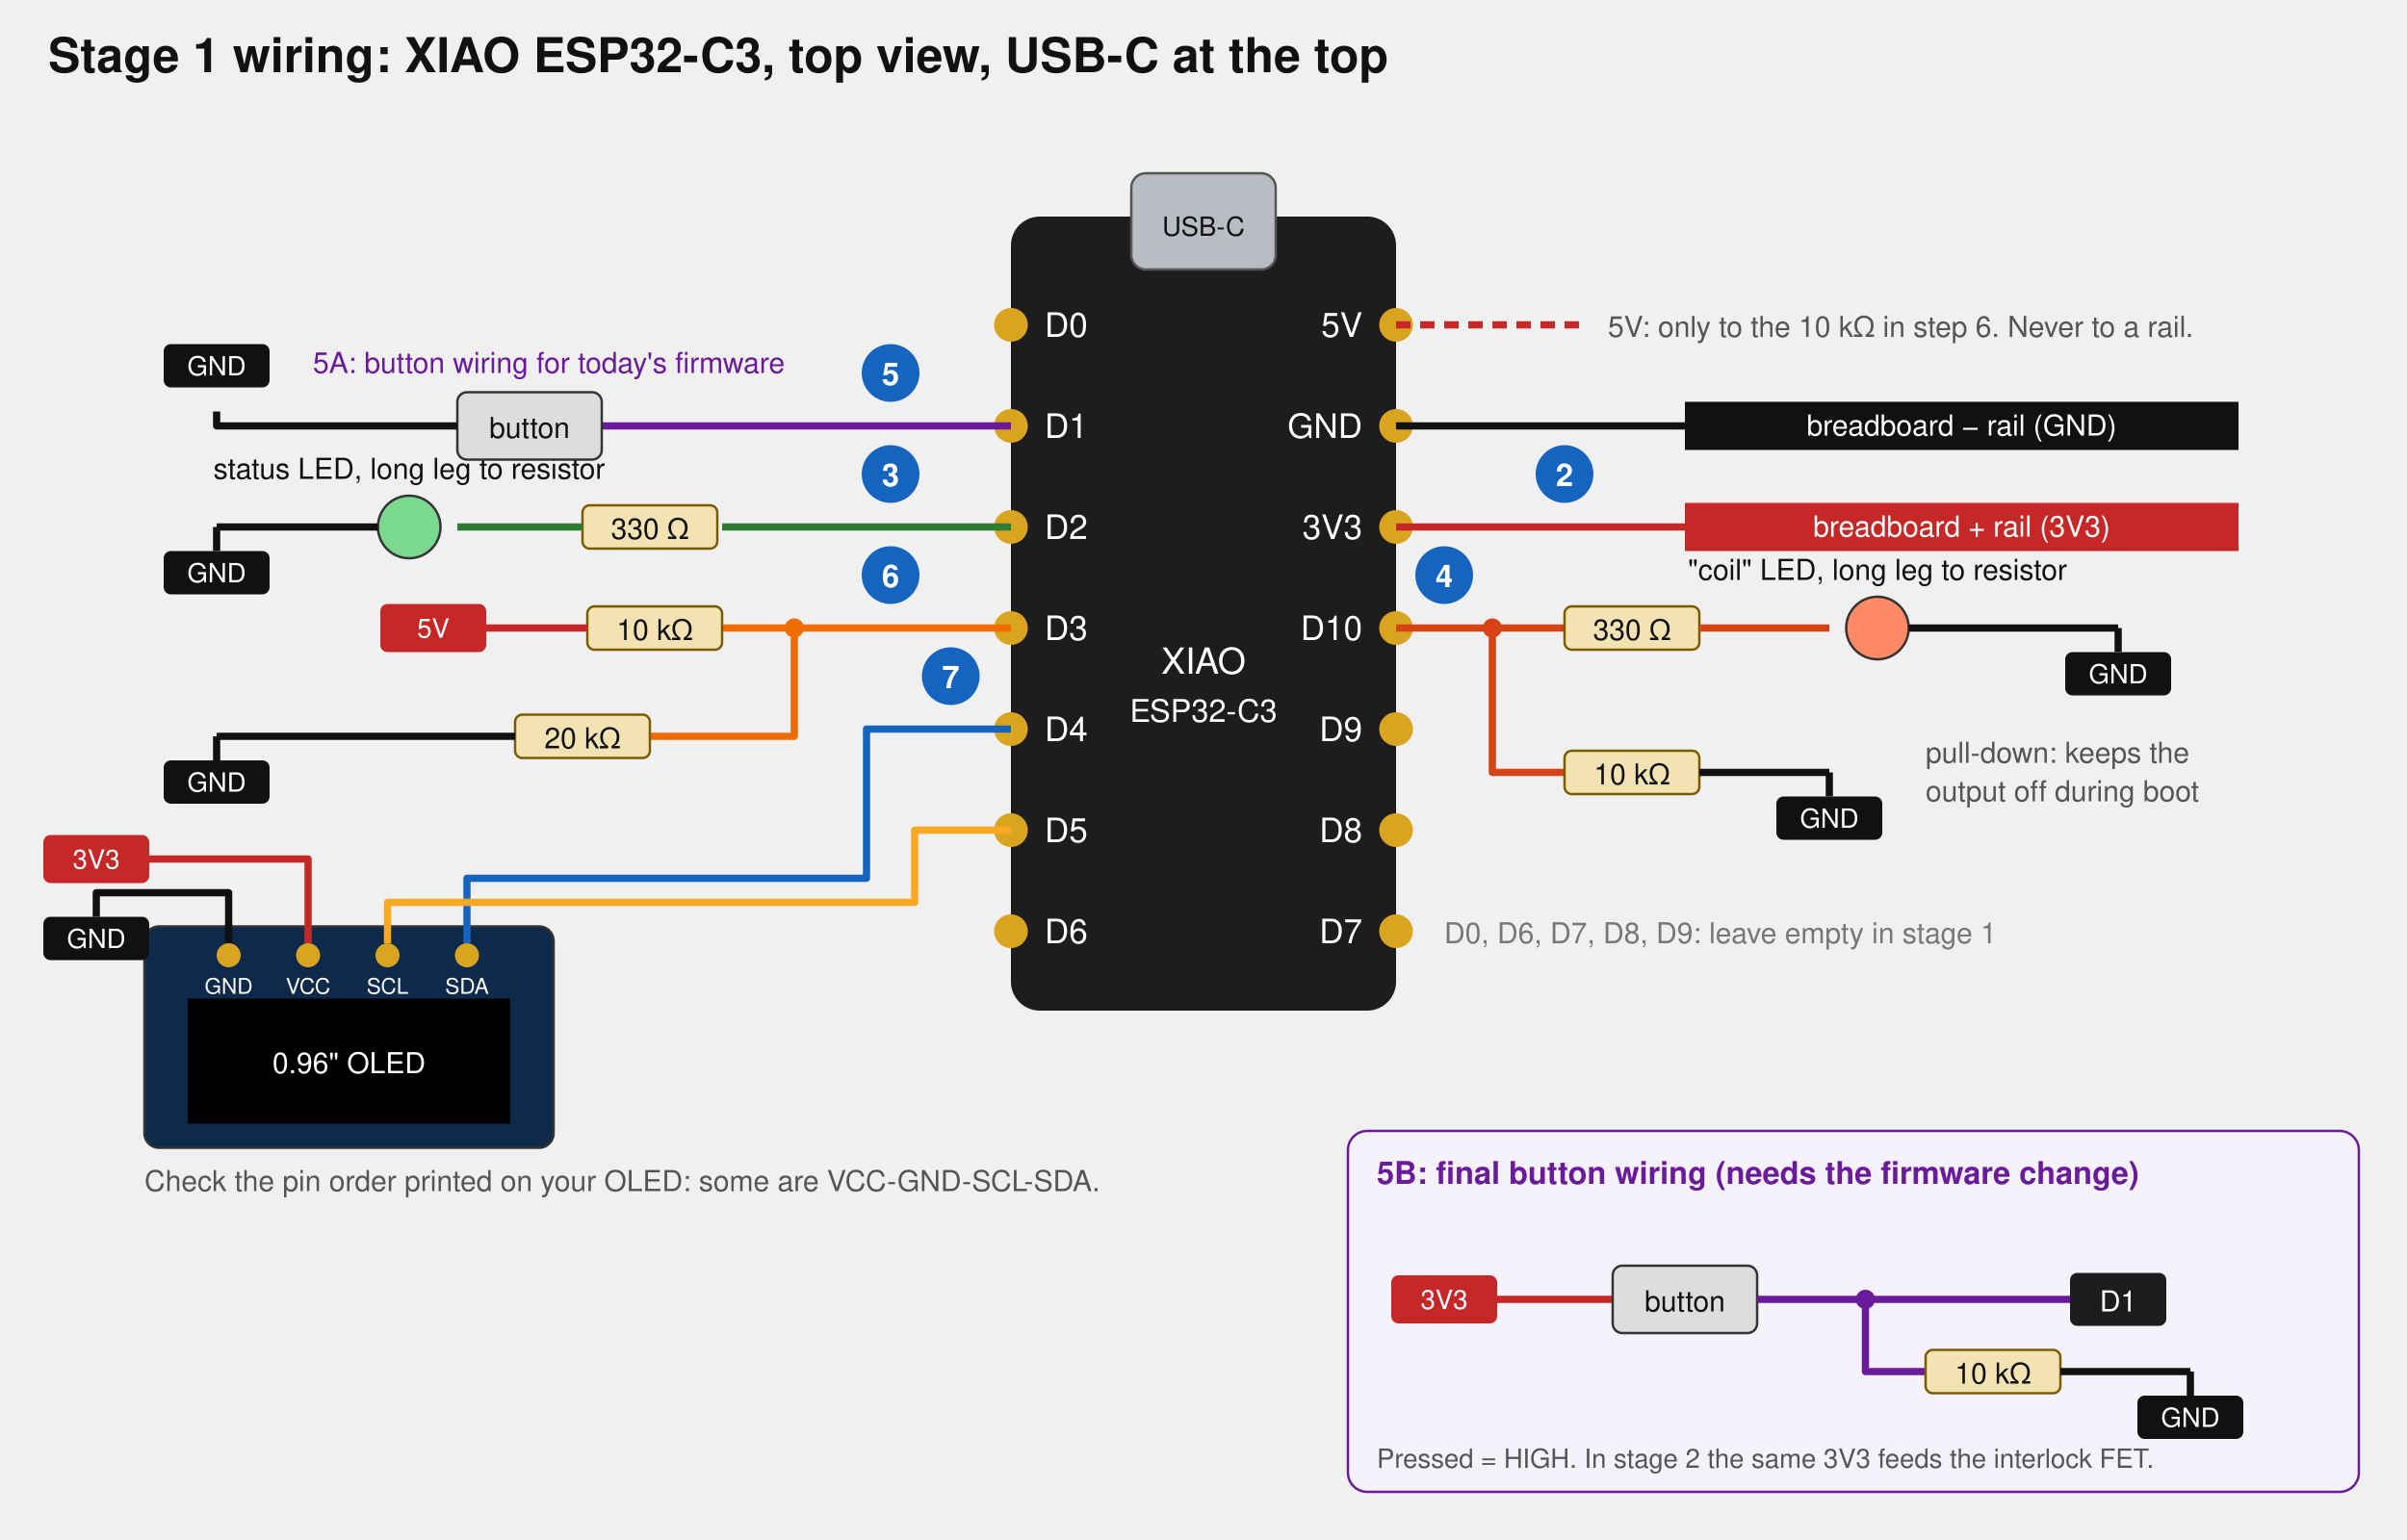
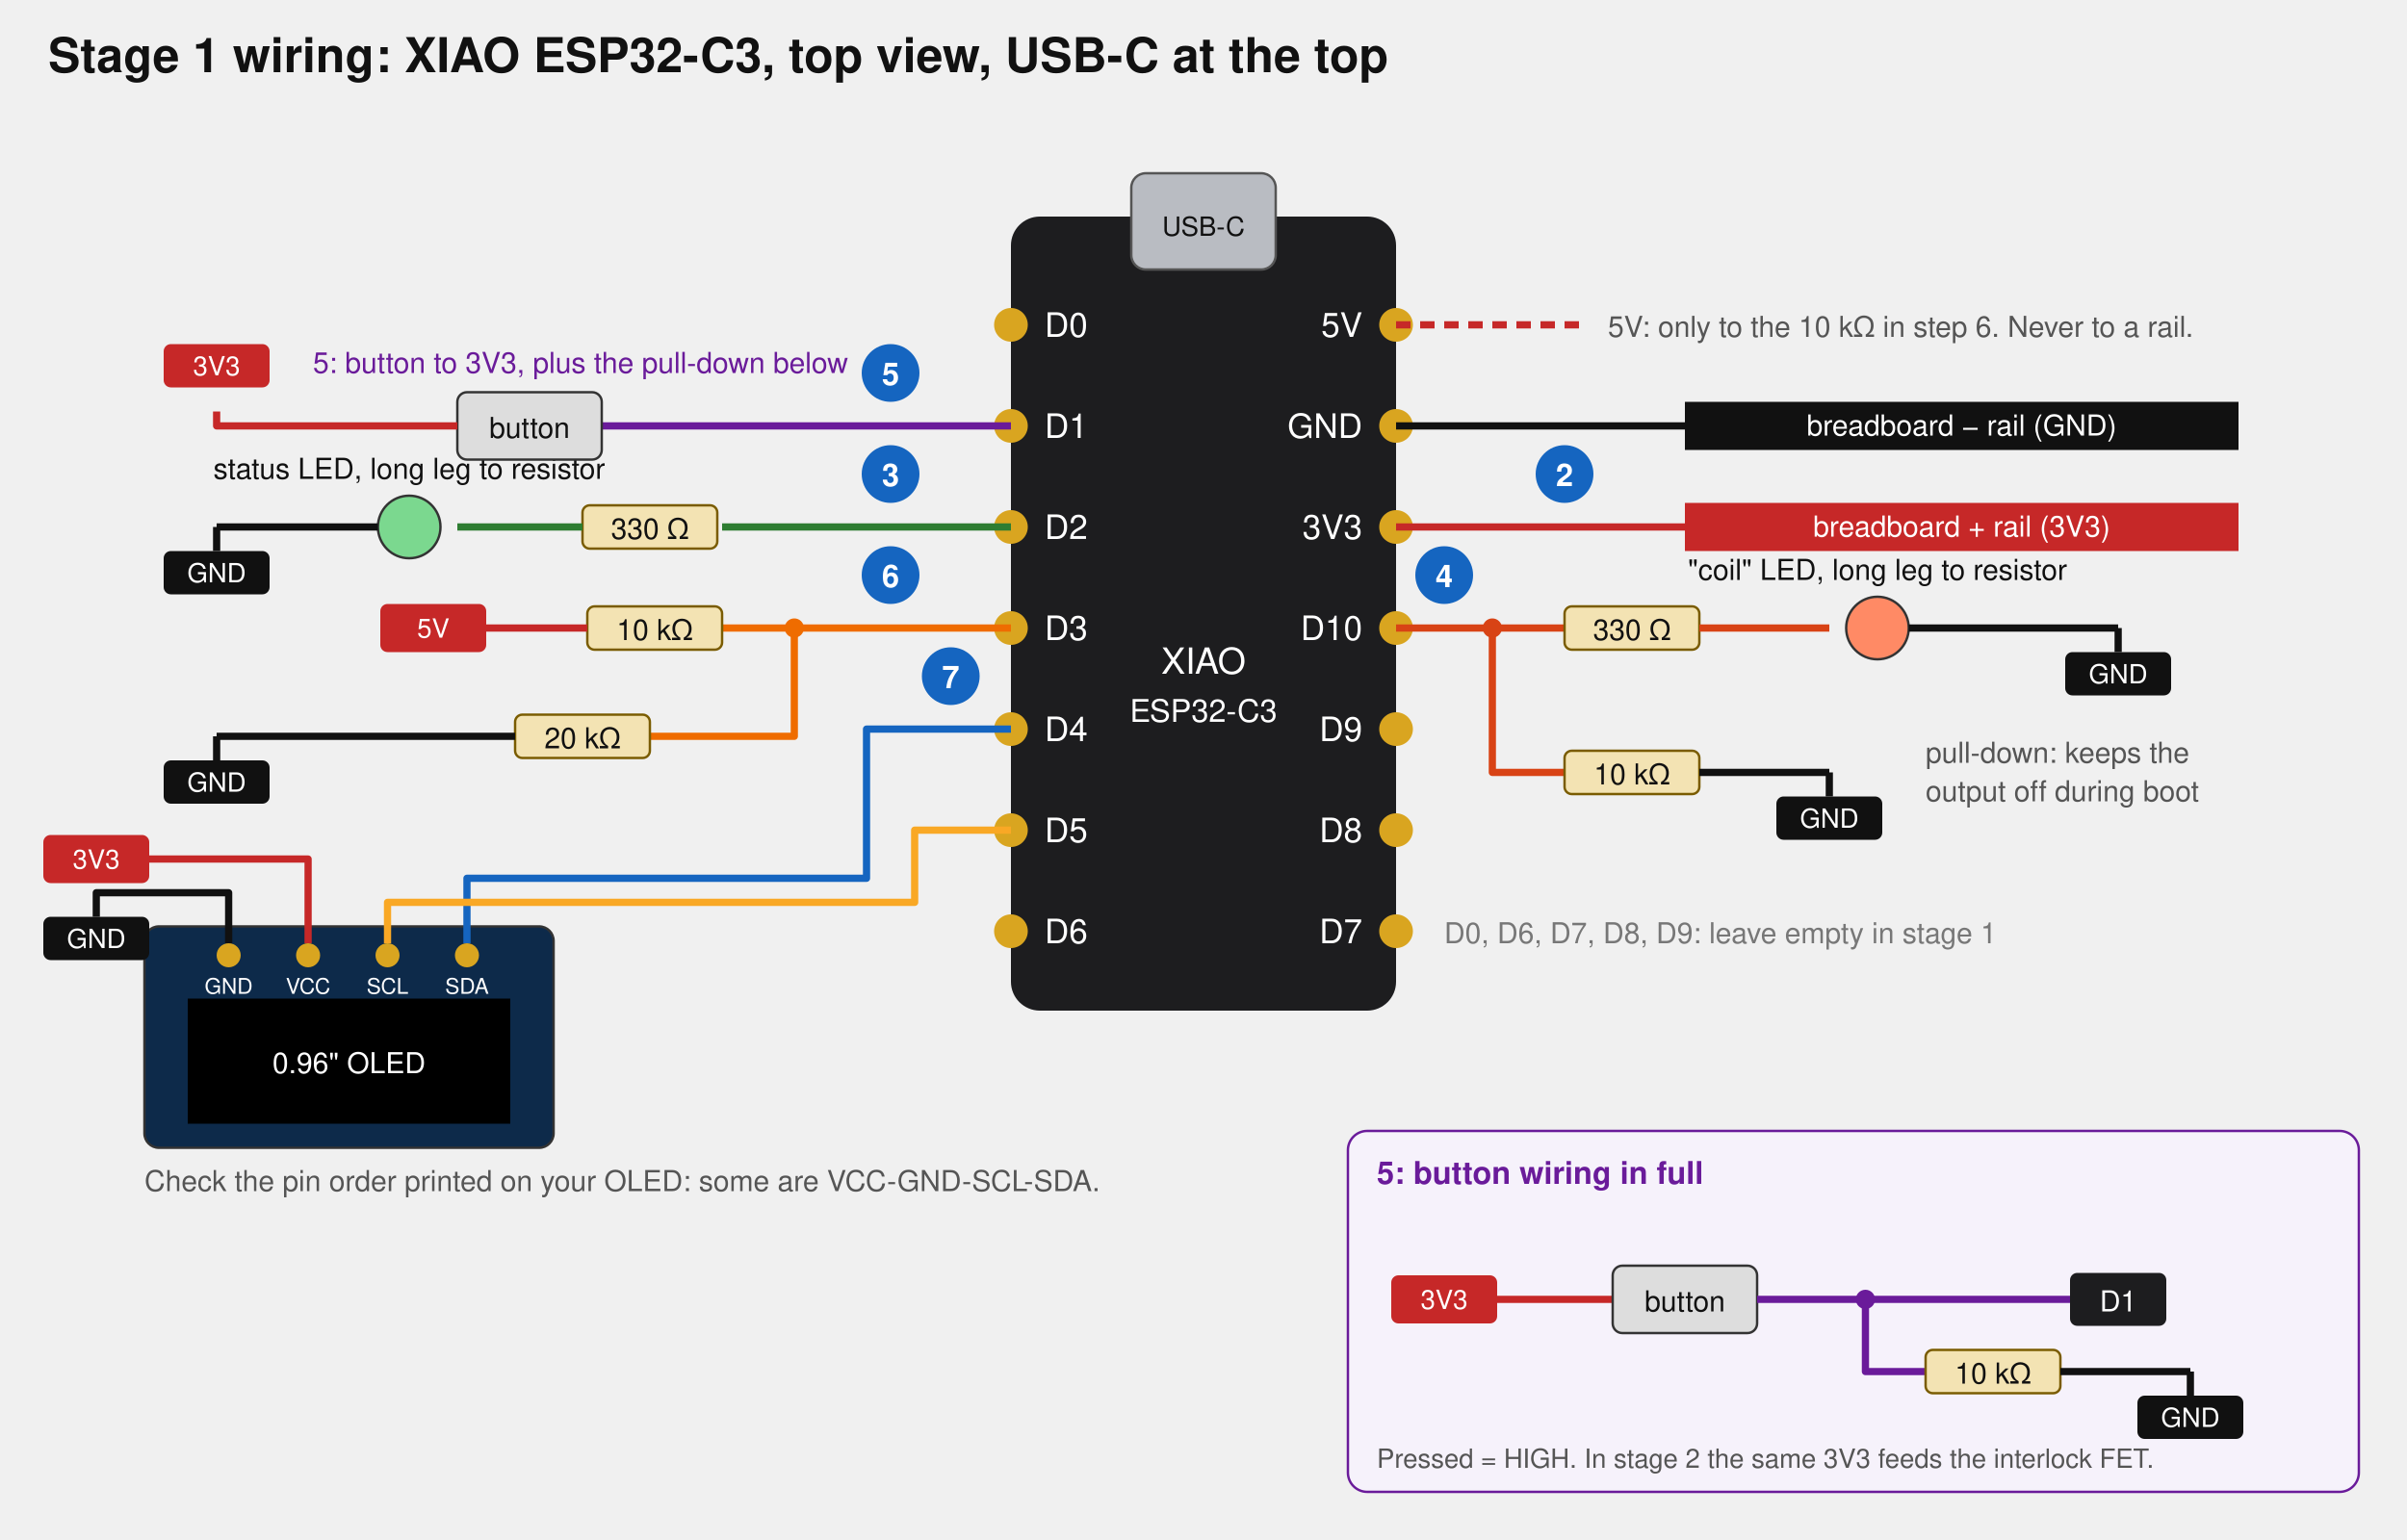
<svg xmlns="http://www.w3.org/2000/svg" viewBox="0 0 1000 640" font-family="Helvetica,Arial,sans-serif" font-size="14">
  <rect fill="#ffffff" />
  <text x="20" y="30" font-size="20" font-weight="bold" fill="#111">Stage 1 wiring: XIAO ESP32-C3, top view, USB-C at the top</text>
  <rect x="420" y="90" width="160" height="330" rx="12" fill="#1d1d1f" />
  <rect x="470" y="72" width="60" height="40" rx="6" fill="#b9bcc2" stroke="#555" />
  <text x="500" y="98" text-anchor="middle" font-size="11" fill="#111">USB-C</text>
  <text x="500" y="280" text-anchor="middle" fill="#fff" font-size="15">XIAO</text>
  <text x="500" y="300" text-anchor="middle" fill="#fff" font-size="13">ESP32-C3</text>
  <circle cx="420" cy="135" r="7" fill="#d9a520" />
  <text x="434" y="140" fill="#fff">D0</text>
  <circle cx="580" cy="135" r="7" fill="#d9a520" />
  <text x="566" y="140" fill="#fff" text-anchor="end">5V</text>
  <circle cx="420" cy="177" r="7" fill="#d9a520" />
  <text x="434" y="182" fill="#fff">D1</text>
  <circle cx="580" cy="177" r="7" fill="#d9a520" />
  <text x="566" y="182" fill="#fff" text-anchor="end">GND</text>
  <circle cx="420" cy="219" r="7" fill="#d9a520" />
  <text x="434" y="224" fill="#fff">D2</text>
  <circle cx="580" cy="219" r="7" fill="#d9a520" />
  <text x="566" y="224" fill="#fff" text-anchor="end">3V3</text>
  <circle cx="420" cy="261" r="7" fill="#d9a520" />
  <text x="434" y="266" fill="#fff">D3</text>
  <circle cx="580" cy="261" r="7" fill="#d9a520" />
  <text x="566" y="266" fill="#fff" text-anchor="end">D10</text>
  <circle cx="420" cy="303" r="7" fill="#d9a520" />
  <text x="434" y="308" fill="#fff">D4</text>
  <circle cx="580" cy="303" r="7" fill="#d9a520" />
  <text x="566" y="308" fill="#fff" text-anchor="end">D9</text>
  <circle cx="420" cy="345" r="7" fill="#d9a520" />
  <text x="434" y="350" fill="#fff">D5</text>
  <circle cx="580" cy="345" r="7" fill="#d9a520" />
  <text x="566" y="350" fill="#fff" text-anchor="end">D8</text>
  <circle cx="420" cy="387" r="7" fill="#d9a520" />
  <text x="434" y="392" fill="#fff">D6</text>
  <circle cx="580" cy="387" r="7" fill="#d9a520" />
  <text x="566" y="392" fill="#fff" text-anchor="end">D7</text>
  <polyline points="420,219 300,219" fill="none" stroke="#2e7d32" stroke-width="3" stroke-linejoin="round" />
  <rect x="242" y="210" width="56" height="18" rx="3" fill="#f3e3b3" stroke="#7a5c00" />
  <text x="270" y="224" text-anchor="middle" font-size="12" fill="#111">330 Ω</text>
  <polyline points="242,219 190,219" fill="none" stroke="#2e7d32" stroke-width="3" stroke-linejoin="round" />
  <circle cx="170" cy="219" r="13" fill="#7bd88f" stroke="#333" />
  <text x="170" y="199" text-anchor="middle" font-size="12" fill="#111">status LED, long leg to resistor</text>
  <polyline points="157,219 90,219" fill="none" stroke="#111" stroke-width="3" stroke-linejoin="round" />
  <line x1="90" y1="219" x2="90" y2="229" stroke="#111" stroke-width="3" />
  <rect x="68" y="229" width="44" height="18" rx="3" fill="#111" />
  <text x="90" y="242" text-anchor="middle" fill="#fff" font-size="11">GND</text>
  <circle cx="370" cy="197" r="12" fill="#1565c0" />
  <text x="370" y="202" text-anchor="middle" fill="#fff" font-weight="bold" font-size="13">3</text>
  <polyline points="420,177 250,177" fill="none" stroke="#6a1b9a" stroke-width="3" stroke-linejoin="round" />
  <rect x="190" y="163" width="60" height="28" rx="4" fill="#ddd" stroke="#333" />
  <text x="220" y="182" text-anchor="middle" font-size="12" fill="#111">button</text>
-   <polyline points="190,177 90,177 90,171" fill="none" stroke="#111" stroke-width="3" stroke-linejoin="round" />
-   <rect x="68" y="143" width="44" height="18" rx="3" fill="#111" />
-   <text x="90" y="156" text-anchor="middle" fill="#fff" font-size="11">GND</text>
+   <polyline points="190,177 90,177 90,171" fill="none" stroke="#c62828" stroke-width="3" stroke-linejoin="round" />
+   <rect x="68" y="143" width="44" height="18" rx="3" fill="#c62828" />
+   <text x="90" y="156" text-anchor="middle" fill="#fff" font-size="11">3V3</text>
  <circle cx="370" cy="155" r="12" fill="#1565c0" />
  <text x="370" y="160" text-anchor="middle" fill="#fff" font-weight="bold" font-size="13">5</text>
-   <text x="130" y="155" font-size="12" fill="#6a1b9a">5A: button wiring for today's firmware</text>
+   <text x="130" y="155" font-size="12" fill="#6a1b9a">5: button to 3V3, plus the pull-down below</text>
  <polyline points="420,261 330,261" fill="none" stroke="#ef6c00" stroke-width="3" stroke-linejoin="round" />
  <circle cx="330" cy="261" r="4" fill="#ef6c00" />
  <polyline points="330,261 330,306 270,306" fill="none" stroke="#ef6c00" stroke-width="3" stroke-linejoin="round" />
  <rect x="214" y="297" width="56" height="18" rx="3" fill="#f3e3b3" stroke="#7a5c00" />
  <text x="242" y="311" text-anchor="middle" font-size="12" fill="#111">20 kΩ</text>
  <polyline points="214,306 90,306" fill="none" stroke="#111" stroke-width="3" stroke-linejoin="round" />
  <line x1="90" y1="306" x2="90" y2="316" stroke="#111" stroke-width="3" />
  <rect x="68" y="316" width="44" height="18" rx="3" fill="#111" />
  <text x="90" y="329" text-anchor="middle" fill="#fff" font-size="11">GND</text>
  <polyline points="330,261 300,261" fill="none" stroke="#ef6c00" stroke-width="3" stroke-linejoin="round" />
  <rect x="244" y="252" width="56" height="18" rx="3" fill="#f3e3b3" stroke="#7a5c00" />
  <text x="272" y="266" text-anchor="middle" font-size="12" fill="#111">10 kΩ</text>
  <polyline points="244,261 200,261" fill="none" stroke="#c62828" stroke-width="3" stroke-linejoin="round" />
  <rect x="158" y="251" width="44" height="20" rx="3" fill="#c62828" />
  <text x="180" y="265" text-anchor="middle" fill="#fff" font-size="11">5V</text>
  <circle cx="370" cy="239" r="12" fill="#1565c0" />
  <text x="370" y="244" text-anchor="middle" fill="#fff" font-weight="bold" font-size="13">6</text>
  <rect x="60" y="385" width="170" height="92" rx="6" fill="#0d2a4a" stroke="#333" />
  <rect x="78" y="415" width="134" height="52" fill="#000" />
  <text x="145" y="446" text-anchor="middle" fill="#fff" font-size="12">0.96" OLED</text>
  <circle cx="95" cy="397" r="5" fill="#d9a520" />
  <text x="95" y="413" text-anchor="middle" fill="#fff" font-size="9">GND</text>
  <circle cx="128" cy="397" r="5" fill="#d9a520" />
  <text x="128" y="413" text-anchor="middle" fill="#fff" font-size="9">VCC</text>
  <circle cx="161" cy="397" r="5" fill="#d9a520" />
  <text x="161" y="413" text-anchor="middle" fill="#fff" font-size="9">SCL</text>
  <circle cx="194" cy="397" r="5" fill="#d9a520" />
  <text x="194" y="413" text-anchor="middle" fill="#fff" font-size="9">SDA</text>
  <polyline points="420,303 360,303 360,365 194,365 194,392" fill="none" stroke="#1565c0" stroke-width="3" stroke-linejoin="round" />
  <polyline points="420,345 380,345 380,375 161,375 161,392" fill="none" stroke="#f9a825" stroke-width="3" stroke-linejoin="round" />
  <polyline points="128,392 128,357 40,357" fill="none" stroke="#c62828" stroke-width="3" stroke-linejoin="round" />
  <rect x="18" y="347" width="44" height="20" rx="3" fill="#c62828" />
  <text x="40" y="361" text-anchor="middle" fill="#fff" font-size="11">3V3</text>
  <polyline points="95,392 95,371 40,371 40,381" fill="none" stroke="#111" stroke-width="3" stroke-linejoin="round" />
  <rect x="18" y="381" width="44" height="18" rx="3" fill="#111" />
  <text x="40" y="394" text-anchor="middle" fill="#fff" font-size="11">GND</text>
  <circle cx="395" cy="281" r="12" fill="#1565c0" />
  <text x="395" y="286" text-anchor="middle" fill="#fff" font-weight="bold" font-size="13">7</text>
  <text x="60" y="495" font-size="12" fill="#555">Check the pin order printed on your OLED: some are VCC-GND-SCL-SDA.</text>
  <polyline points="580,177 700,177" fill="none" stroke="#111" stroke-width="3" stroke-linejoin="round" />
  <rect x="700" y="167" width="230" height="20" fill="#111" />
  <text x="815" y="181" text-anchor="middle" fill="#fff" font-size="12">breadboard − rail (GND)</text>
  <polyline points="580,219 700,219" fill="none" stroke="#c62828" stroke-width="3" stroke-linejoin="round" />
  <rect x="700" y="209" width="230" height="20" fill="#c62828" />
  <text x="815" y="223" text-anchor="middle" fill="#fff" font-size="12">breadboard + rail (3V3)</text>
  <circle cx="650" cy="197" r="12" fill="#1565c0" />
  <text x="650" y="202" text-anchor="middle" fill="#fff" font-weight="bold" font-size="13">2</text>
  <polyline points="580,135 660,135" fill="none" stroke="#c62828" stroke-width="3" stroke-linejoin="round" stroke-dasharray="6 4" />
  <text x="668" y="140" font-size="12" fill="#555">5V: only to the 10 kΩ in step 6. Never to a rail.</text>
  <polyline points="580,261 650,261" fill="none" stroke="#d84315" stroke-width="3" stroke-linejoin="round" />
  <circle cx="620" cy="261" r="4" fill="#d84315" />
  <rect x="650" y="252" width="56" height="18" rx="3" fill="#f3e3b3" stroke="#7a5c00" />
  <text x="678" y="266" text-anchor="middle" font-size="12" fill="#111">330 Ω</text>
  <polyline points="706,261 760,261" fill="none" stroke="#d84315" stroke-width="3" stroke-linejoin="round" />
  <circle cx="780" cy="261" r="13" fill="#ff8a65" stroke="#333" />
  <text x="780" y="241" text-anchor="middle" font-size="12" fill="#111">"coil" LED, long leg to resistor</text>
  <polyline points="793,261 880,261" fill="none" stroke="#111" stroke-width="3" stroke-linejoin="round" />
  <line x1="880" y1="261" x2="880" y2="271" stroke="#111" stroke-width="3" />
  <rect x="858" y="271" width="44" height="18" rx="3" fill="#111" />
  <text x="880" y="284" text-anchor="middle" fill="#fff" font-size="11">GND</text>
  <polyline points="620,261 620,321 650,321" fill="none" stroke="#d84315" stroke-width="3" stroke-linejoin="round" />
  <rect x="650" y="312" width="56" height="18" rx="3" fill="#f3e3b3" stroke="#7a5c00" />
  <text x="678" y="326" text-anchor="middle" font-size="12" fill="#111">10 kΩ</text>
  <polyline points="706,321 760,321" fill="none" stroke="#111" stroke-width="3" stroke-linejoin="round" />
  <line x1="760" y1="321" x2="760" y2="331" stroke="#111" stroke-width="3" />
  <rect x="738" y="331" width="44" height="18" rx="3" fill="#111" />
  <text x="760" y="344" text-anchor="middle" fill="#fff" font-size="11">GND</text>
  <text x="800" y="317" font-size="12" fill="#555">pull-down: keeps the</text>
  <text x="800" y="333" font-size="12" fill="#555">output off during boot</text>
  <circle cx="600" cy="239" r="12" fill="#1565c0" />
  <text x="600" y="244" text-anchor="middle" fill="#fff" font-weight="bold" font-size="13">4</text>
  <text x="600" y="392" font-size="12" fill="#777">D0, D6, D7, D8, D9: leave empty in stage 1</text>
  <rect x="560" y="470" width="420" height="150" rx="8" fill="#f6f2fb" stroke="#6a1b9a" />
-   <text x="572" y="492" font-size="13" font-weight="bold" fill="#6a1b9a">5B: final button wiring (needs the firmware change)</text>
+   <text x="572" y="492" font-size="13" font-weight="bold" fill="#6a1b9a">5: button wiring in full</text>
  <rect x="578" y="530" width="44" height="20" rx="3" fill="#c62828" />
  <text x="600" y="544" text-anchor="middle" fill="#fff" font-size="11">3V3</text>
  <polyline points="622,540 670,540" fill="none" stroke="#c62828" stroke-width="3" stroke-linejoin="round" />
  <rect x="670" y="526" width="60" height="28" rx="4" fill="#ddd" stroke="#333" />
  <text x="700" y="545" text-anchor="middle" font-size="12" fill="#111">button</text>
  <polyline points="730,540 860,540" fill="none" stroke="#6a1b9a" stroke-width="3" stroke-linejoin="round" />
  <circle cx="775" cy="540" r="4" fill="#6a1b9a" />
  <rect x="860" y="529" width="40" height="22" rx="3" fill="#1d1d1f" />
  <text x="880" y="545" text-anchor="middle" fill="#fff" font-size="12">D1</text>
  <polyline points="775,540 775,570 800,570" fill="none" stroke="#6a1b9a" stroke-width="3" stroke-linejoin="round" />
  <rect x="800" y="561" width="56" height="18" rx="3" fill="#f3e3b3" stroke="#7a5c00" />
  <text x="828" y="575" text-anchor="middle" font-size="12" fill="#111">10 kΩ</text>
  <polyline points="856,570 910,570" fill="none" stroke="#111" stroke-width="3" stroke-linejoin="round" />
  <line x1="910" y1="570" x2="910" y2="580" stroke="#111" stroke-width="3" />
  <rect x="888" y="580" width="44" height="18" rx="3" fill="#111" />
  <text x="910" y="593" text-anchor="middle" fill="#fff" font-size="11">GND</text>
  <text x="572" y="610" font-size="11" fill="#555">Pressed = HIGH. In stage 2 the same 3V3 feeds the interlock FET.</text>
</svg>
